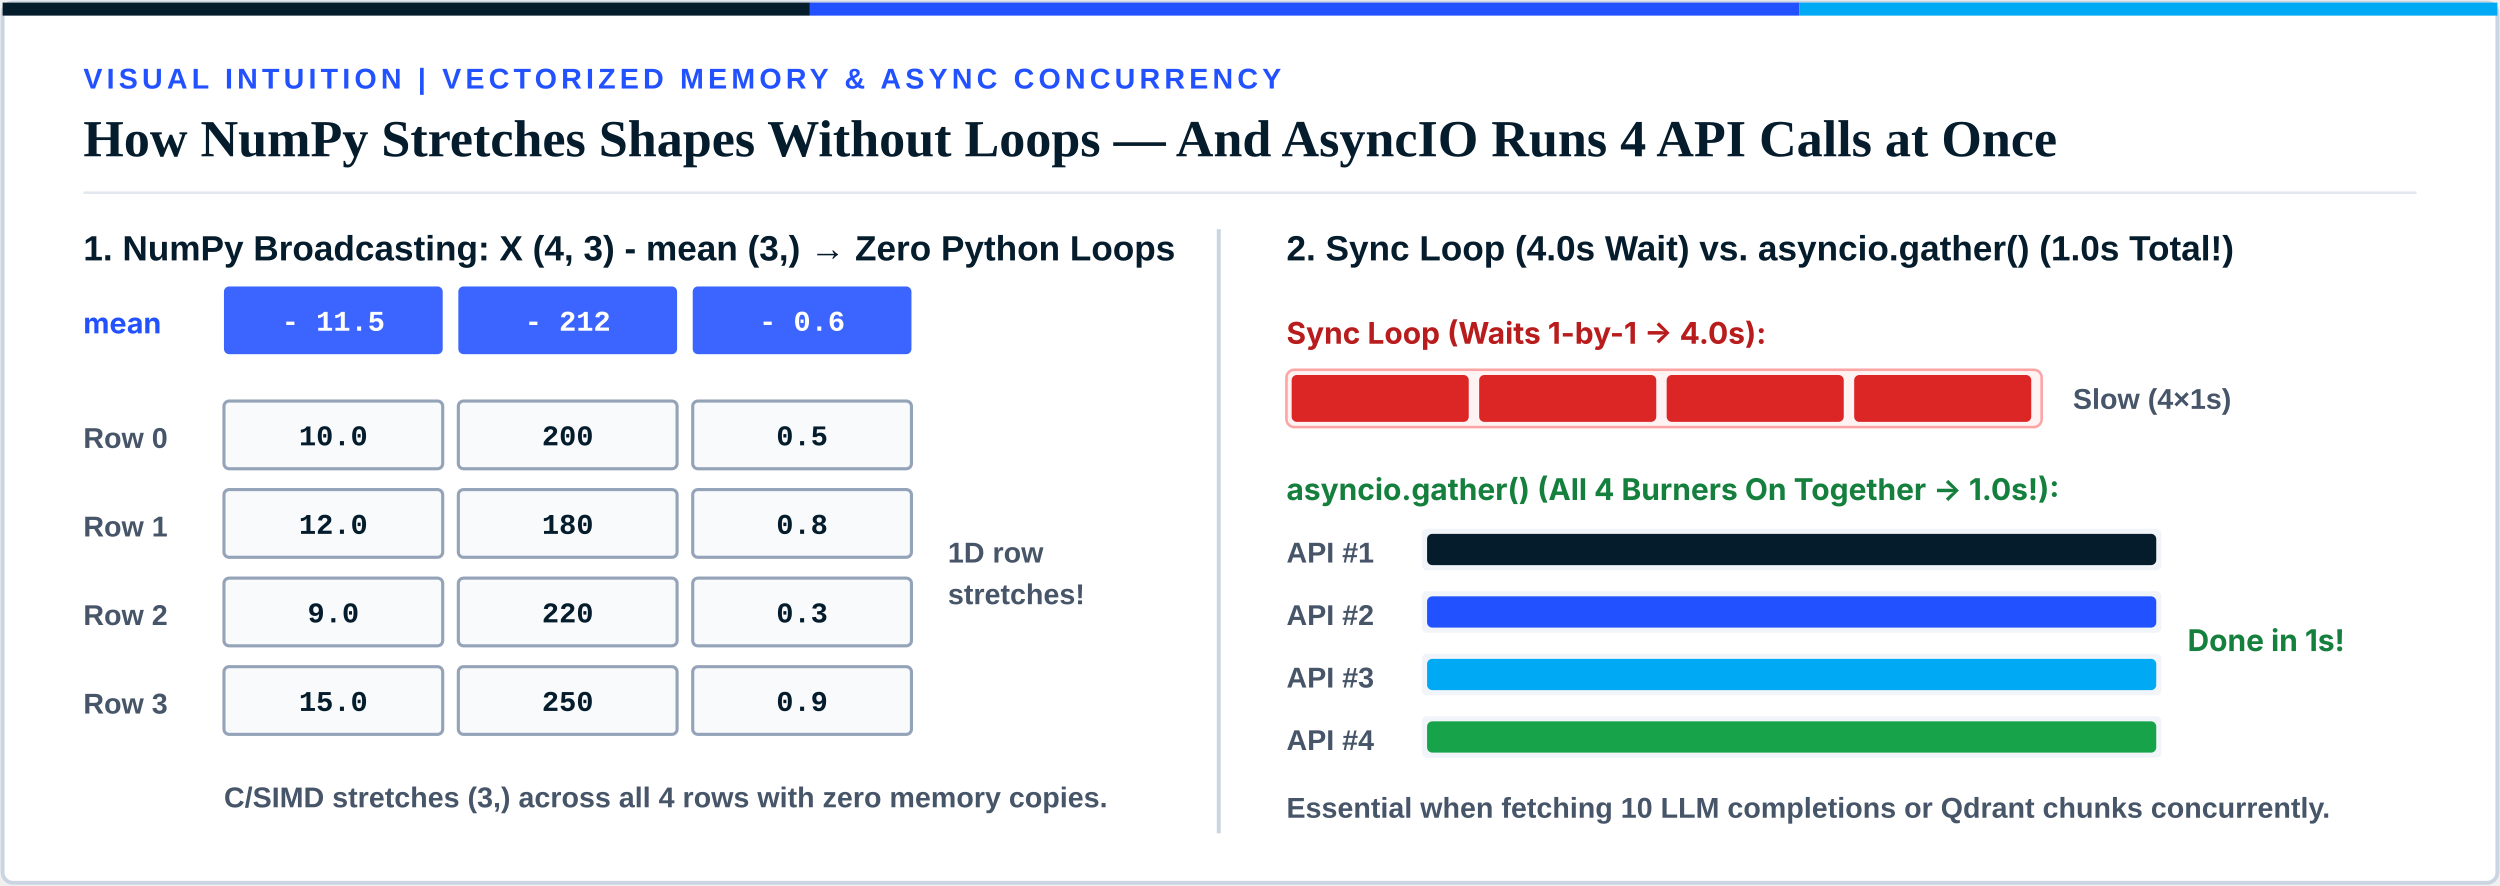
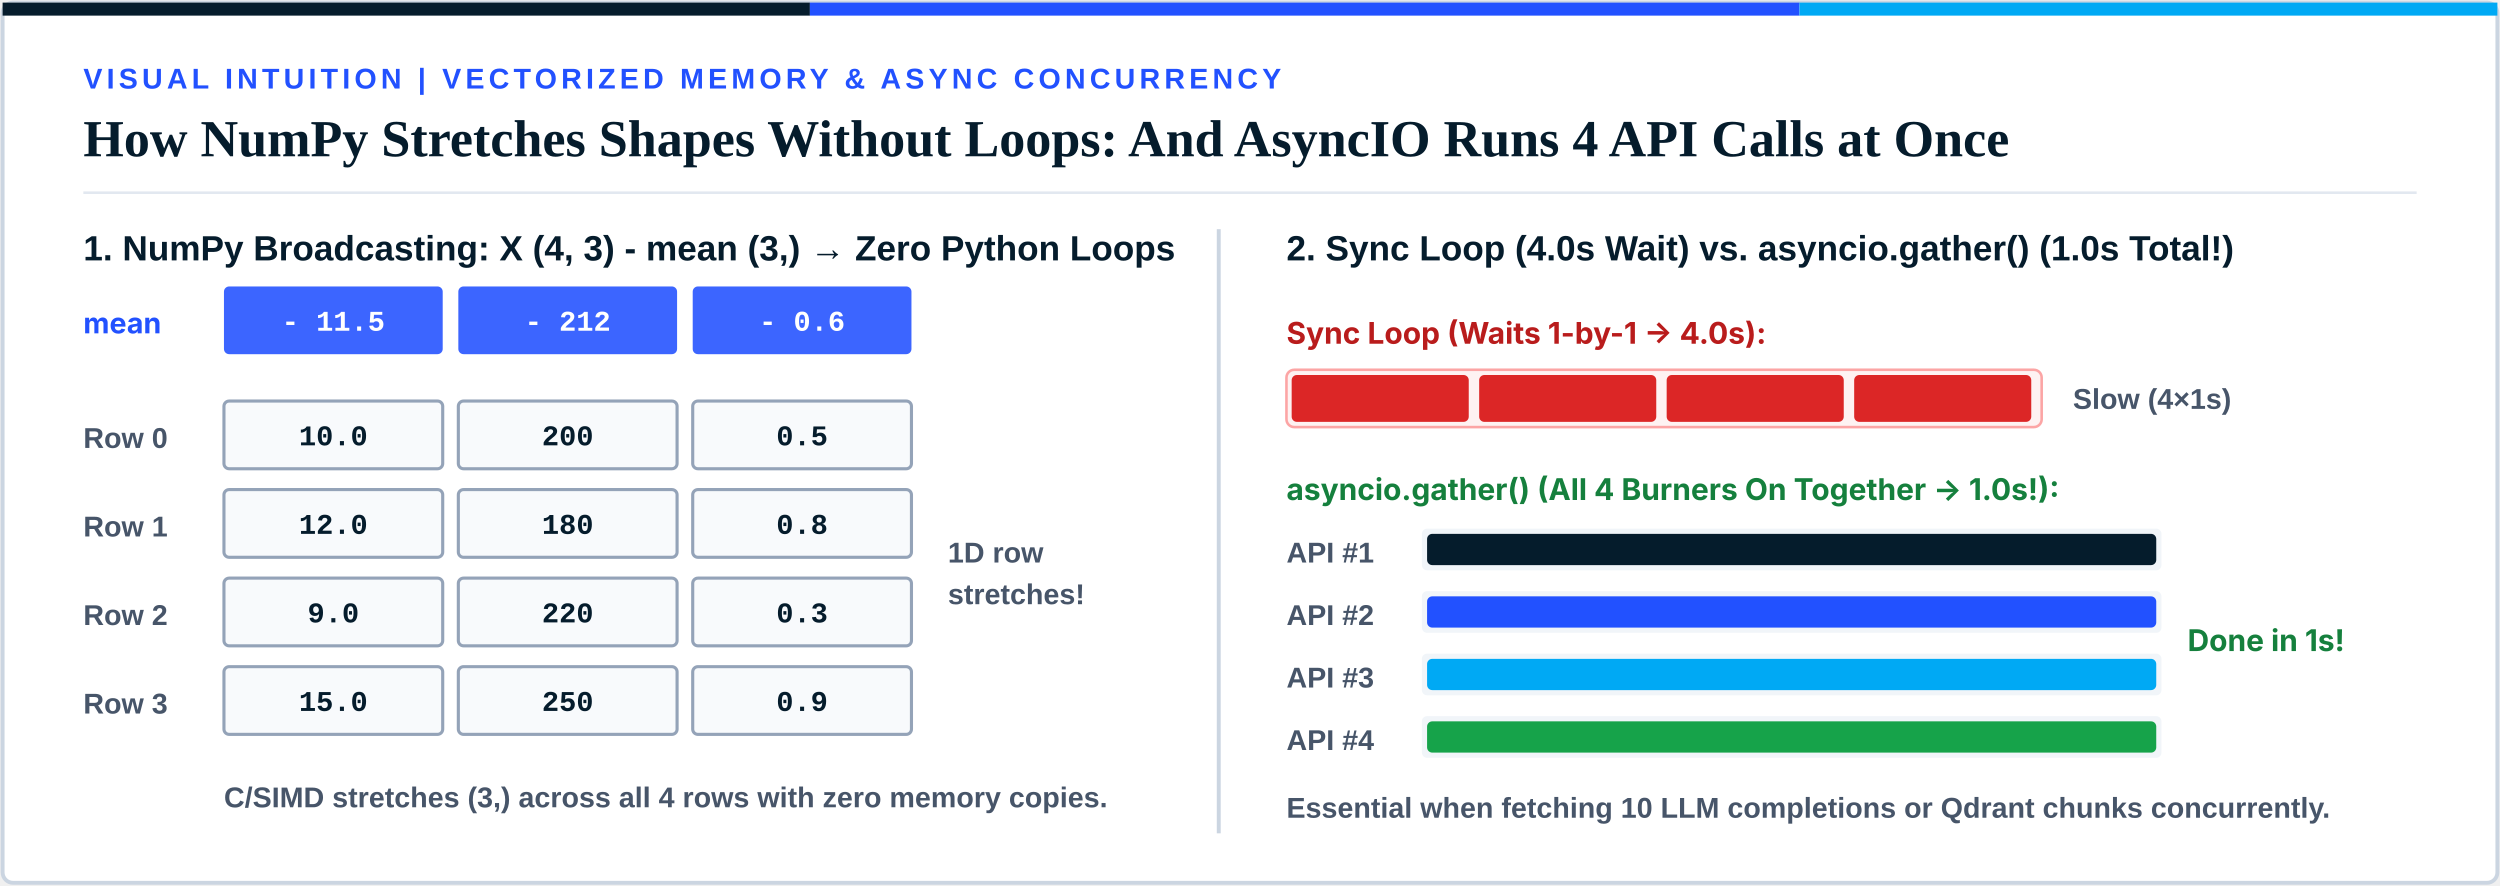
<svg xmlns="http://www.w3.org/2000/svg" viewBox="0 0 960 340" width="100%" height="auto" role="img" aria-label="Animated comparison of NumPy shape broadcasting and AsyncIO concurrent API execution">
  <style>
    .bg { fill: #FFFFFF; stroke: #CBD5E1; stroke-width: 1.5; }
    .kicker { font: 700 11px -apple-system, 'Segoe UI', Arial, sans-serif; fill: #2251FF; letter-spacing: 1.6px; }
    .title { font: 700 20px Georgia, 'Times New Roman', serif; fill: #051C2C; }
    .panel { font: 700 13.5px -apple-system, 'Segoe UI', Arial, sans-serif; fill: #051C2C; }
    .small { font: 600 11px -apple-system, 'Segoe UI', Arial, sans-serif; fill: #475569; }
    .cell-txt { font: 700 11px 'Courier New', monospace; fill: #051C2C; }
    .mean-txt { font: 700 11px 'Courier New', monospace; fill: #FFFFFF; }

    /* Ghost mean row sweeps down across all 4 matrix rows simultaneously */
    @keyframes broadcastSweep {
      0%, 15%  { transform: translateY(0px); opacity: 0.95; }
      35%      { transform: translateY(44px); opacity: 0.75; }
      55%      { transform: translateY(78px); opacity: 0.75; }
      75%      { transform: translateY(112px); opacity: 0.75; }
      90%      { transform: translateY(146px); opacity: 0.85; }
      100%     { transform: translateY(0px); opacity: 0.95; }
    }

    /* Sequential bars fill one after another across full 4s cycle */
    @keyframes sync1 { 0% { width: 0px; } 22%, 100% { width: 68px; } }
    @keyframes sync2 { 0%, 22% { width: 0px; } 45%, 100% { width: 68px; } }
    @keyframes sync3 { 0%, 45% { width: 0px; } 68%, 100% { width: 68px; } }
    @keyframes sync4 { 0%, 68% { width: 0px; } 90%, 100% { width: 68px; } }

    /* Async bars ALL fill together in the first 22% (1.0s)! */
    @keyframes asyncAll {
      0%        { width: 0px; }
      22%, 92%  { width: 280px; }
      100%      { width: 0px; }
    }

    .ghost-row { animation: broadcastSweep 4.8s ease-in-out infinite; }
    .sy1 { animation: sync1 4.8s linear infinite; }
    .sy2 { animation: sync2 4.8s linear infinite; }
    .sy3 { animation: sync3 4.8s linear infinite; }
    .sy4 { animation: sync4 4.8s linear infinite; }
    .as-bar { animation: asyncAll 4.8s ease-out infinite; }

    @media (prefers-reduced-motion: reduce) {
      .ghost-row, .sy1, .sy2, .sy3, .sy4, .as-bar { animation: none; }
    }
  </style>
  <rect x="1" y="1" width="958" height="338" rx="4" class="bg" />
  <rect x="1" y="1" width="310" height="5" fill="#051C2C" />
  <rect x="311" y="1" width="380" height="5" fill="#2251FF" />
  <rect x="691" y="1" width="268" height="5" fill="#00A9F4" />
  <text x="32" y="34" class="kicker">VISUAL INTUITION  |  VECTORIZED MEMORY &amp; ASYNC CONCURRENCY</text>
-   <text x="32" y="60" class="title">How NumPy Stretches Shapes Without Loops — And AsyncIO Runs 4 API Calls at Once</text>
+   <text x="32" y="60" class="title">How NumPy Stretches Shapes Without Loops: And AsyncIO Runs 4 API Calls at Once</text>
  <line x1="32" y1="74" x2="928" y2="74" stroke="#E2E8F0" stroke-width="1" />
  <text x="32" y="100" class="panel">1. NumPy Broadcasting: X (4, 3) - mean (3,) → Zero Python Loops</text>
  <text x="32" y="172" class="small">Row 0</text>
  <text x="32" y="206" class="small">Row 1</text>
  <text x="32" y="240" class="small">Row 2</text>
  <text x="32" y="274" class="small">Row 3</text>
  <g fill="#F8FAFC" stroke="#94A3B8" stroke-width="1.2">
    <rect x="86" y="154" width="84" height="26" rx="2" />
    <rect x="176" y="154" width="84" height="26" rx="2" />
    <rect x="266" y="154" width="84" height="26" rx="2" />
    <rect x="86" y="188" width="84" height="26" rx="2" />
    <rect x="176" y="188" width="84" height="26" rx="2" />
    <rect x="266" y="188" width="84" height="26" rx="2" />
    <rect x="86" y="222" width="84" height="26" rx="2" />
    <rect x="176" y="222" width="84" height="26" rx="2" />
    <rect x="266" y="222" width="84" height="26" rx="2" />
    <rect x="86" y="256" width="84" height="26" rx="2" />
    <rect x="176" y="256" width="84" height="26" rx="2" />
    <rect x="266" y="256" width="84" height="26" rx="2" />
  </g>
  <text x="128" y="171" text-anchor="middle" class="cell-txt">10.0</text>
  <text x="218" y="171" text-anchor="middle" class="cell-txt">200</text>
  <text x="308" y="171" text-anchor="middle" class="cell-txt">0.5</text>
  <text x="128" y="205" text-anchor="middle" class="cell-txt">12.0</text>
  <text x="218" y="205" text-anchor="middle" class="cell-txt">180</text>
  <text x="308" y="205" text-anchor="middle" class="cell-txt">0.8</text>
  <text x="128" y="239" text-anchor="middle" class="cell-txt">9.0</text>
  <text x="218" y="239" text-anchor="middle" class="cell-txt">220</text>
  <text x="308" y="239" text-anchor="middle" class="cell-txt">0.3</text>
  <text x="128" y="273" text-anchor="middle" class="cell-txt">15.0</text>
  <text x="218" y="273" text-anchor="middle" class="cell-txt">250</text>
  <text x="308" y="273" text-anchor="middle" class="cell-txt">0.9</text>
  <text x="32" y="128" font-family="-apple-system, 'Segoe UI', sans-serif" font-size="11" font-weight="700" fill="#2251FF">mean</text>
  <g class="ghost-row">
    <rect x="86" y="110" width="84" height="26" rx="2" fill="#2251FF" fill-opacity="0.88" />
    <rect x="176" y="110" width="84" height="26" rx="2" fill="#2251FF" fill-opacity="0.88" />
    <rect x="266" y="110" width="84" height="26" rx="2" fill="#2251FF" fill-opacity="0.88" />
    <text x="128" y="127" text-anchor="middle" class="mean-txt">- 11.5</text>
    <text x="218" y="127" text-anchor="middle" class="mean-txt">- 212</text>
    <text x="308" y="127" text-anchor="middle" class="mean-txt">- 0.6</text>
  </g>
  <text x="364" y="216" class="small">1D row</text>
  <text x="364" y="232" class="small">stretches!</text>
  <text x="86" y="310" class="small">C/SIMD stretches (3,) across all 4 rows with zero memory copies.</text>
  <line x1="468" y1="88" x2="468" y2="320" stroke="#CBD5E1" stroke-width="1.5" />
  <text x="494" y="100" class="panel">2. Sync Loop (4.0s Wait) vs. asyncio.gather() (1.0s Total!)</text>
  <text x="494" y="132" font-family="-apple-system, 'Segoe UI', sans-serif" font-size="11.5" font-weight="700" fill="#B91C1C">Sync Loop (Waits 1-by-1 → 4.0s):</text>
  <rect x="494" y="142" width="290" height="22" rx="3" fill="#FEF2F2" stroke="#FCA5A5" />
  <rect x="496" y="144" width="68" height="18" rx="2" fill="#DC2626" class="sy1" />
  <rect x="568" y="144" width="68" height="18" rx="2" fill="#DC2626" class="sy2" />
  <rect x="640" y="144" width="68" height="18" rx="2" fill="#DC2626" class="sy3" />
  <rect x="712" y="144" width="68" height="18" rx="2" fill="#DC2626" class="sy4" />
  <text x="796" y="157" class="small">Slow (4×1s)</text>
  <text x="494" y="192" font-family="-apple-system, 'Segoe UI', sans-serif" font-size="11.5" font-weight="700" fill="#15803D">asyncio.gather() (All 4 Burners On Together → 1.0s!):</text>
  <text x="494" y="216" class="small">API #1</text>
  <rect x="546" y="203" width="284" height="16" rx="2" fill="#F1F5F9" />
  <rect x="548" y="205" width="280" height="12" rx="2" fill="#051C2C" class="as-bar" />
  <text x="494" y="240" class="small">API #2</text>
  <rect x="546" y="227" width="284" height="16" rx="2" fill="#F1F5F9" />
  <rect x="548" y="229" width="280" height="12" rx="2" fill="#2251FF" class="as-bar" />
  <text x="494" y="264" class="small">API #3</text>
  <rect x="546" y="251" width="284" height="16" rx="2" fill="#F1F5F9" />
  <rect x="548" y="253" width="280" height="12" rx="2" fill="#00A9F4" class="as-bar" />
  <text x="494" y="288" class="small">API #4</text>
  <rect x="546" y="275" width="284" height="16" rx="2" fill="#F1F5F9" />
  <rect x="548" y="277" width="280" height="12" rx="2" fill="#16A34A" class="as-bar" />
  <text x="840" y="250" font-family="-apple-system, 'Segoe UI', sans-serif" font-size="11.5" font-weight="700" fill="#15803D">Done in 1s!</text>
  <text x="494" y="314" class="small">Essential when fetching 10 LLM completions or Qdrant chunks concurrently.</text>
</svg>
